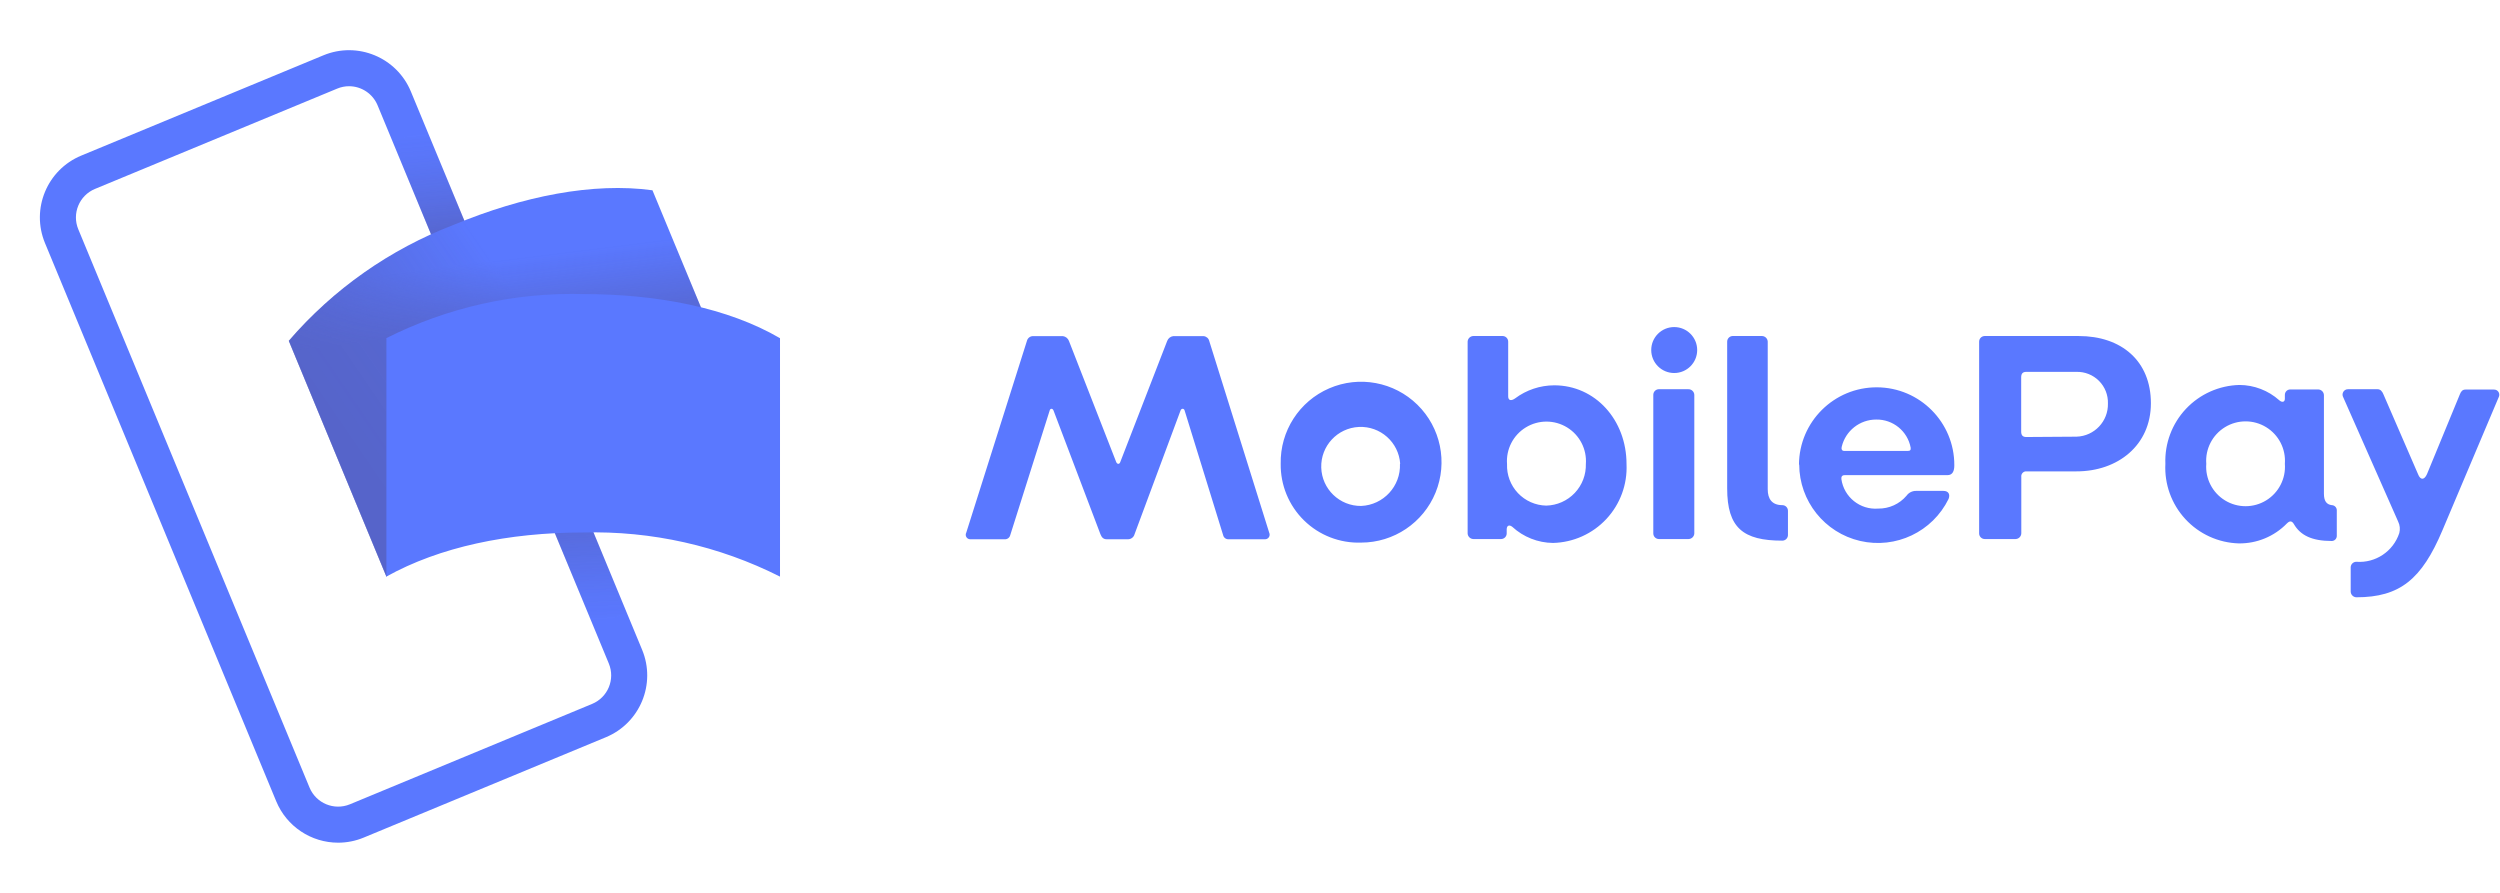
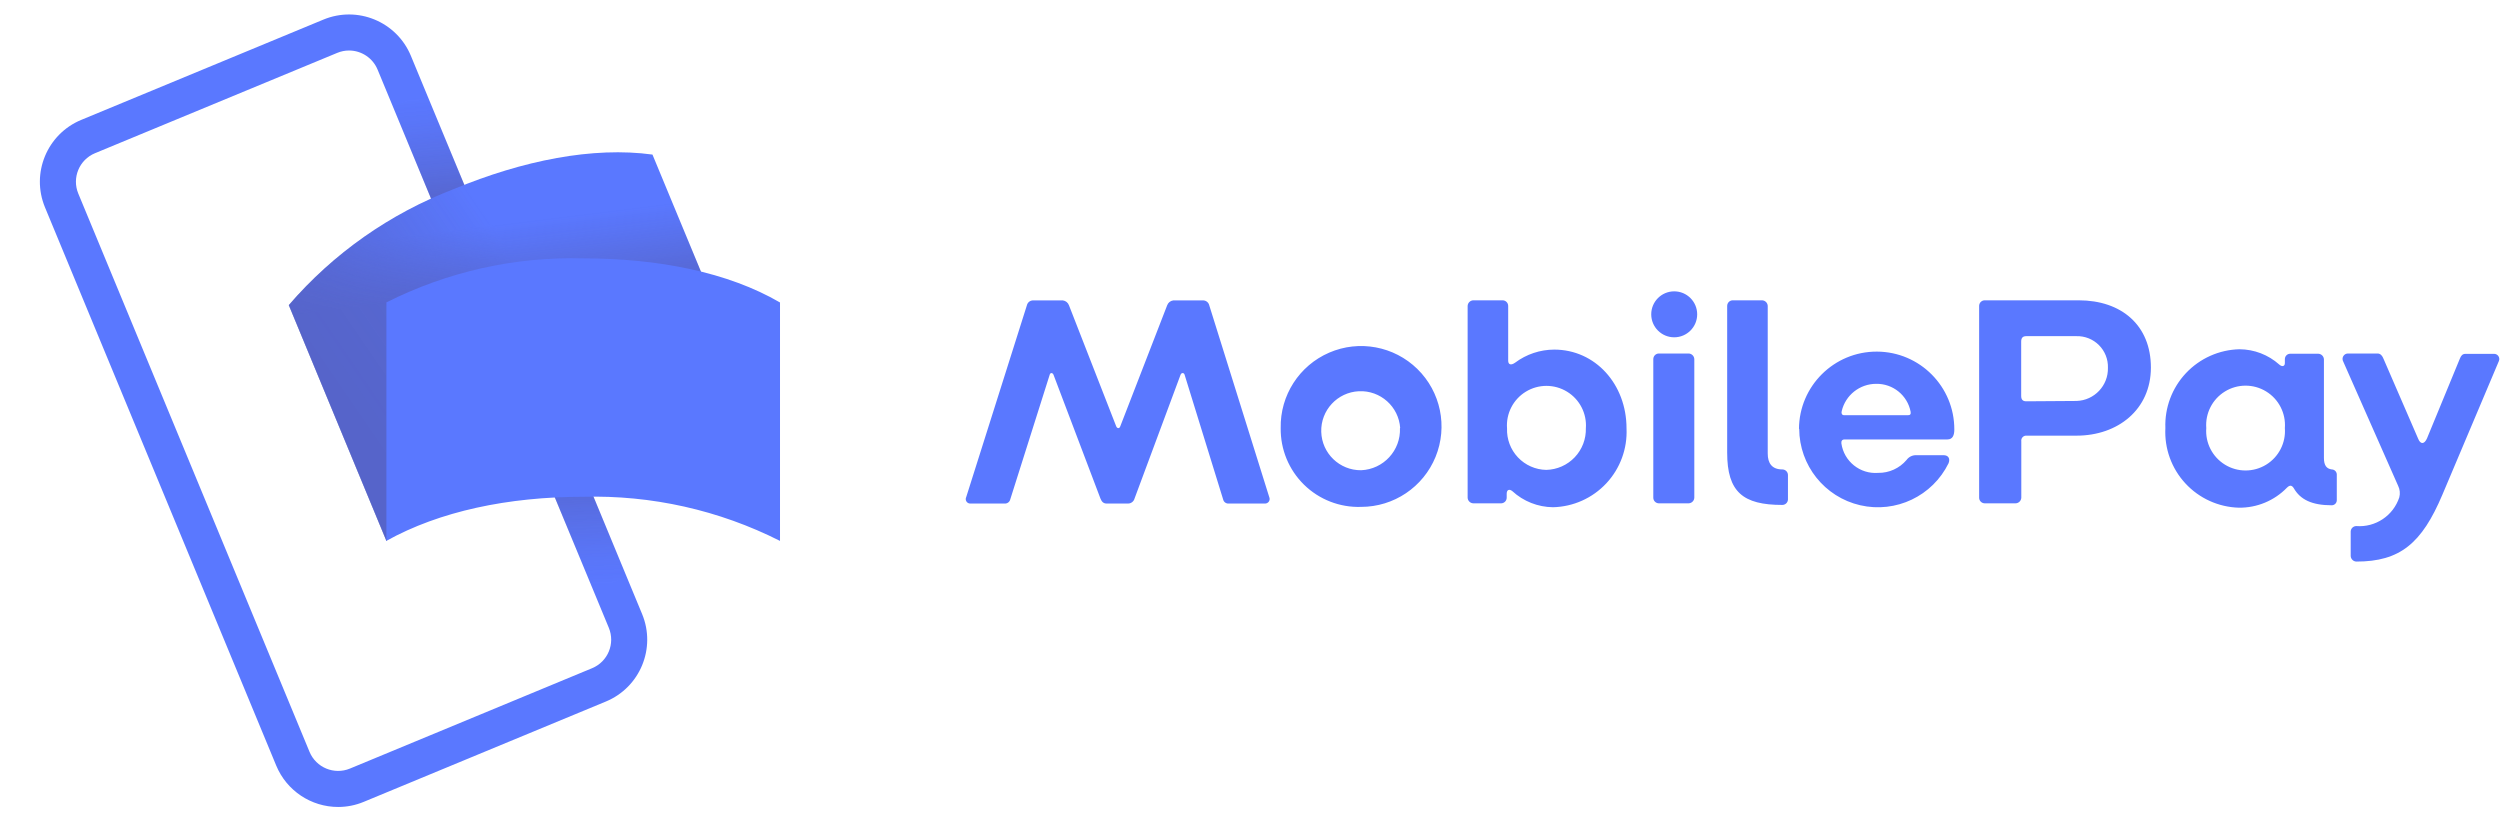
- <svg xmlns="http://www.w3.org/2000/svg" height="25" width="70" viewBox="-3.469 -0.784 217.594 70.547">
+ <svg xmlns="http://www.w3.org/2000/svg" height="23" width="70" viewBox="-3.469 -0.784 217.594 70.547">
  <linearGradient id="a" x1="48.743%" x2="52.403%" y1="76.002%" y2="-.583%">
    <stop offset="0" stop-color="#504678" />
    <stop offset=".302" stop-color="#504678" stop-opacity=".616" />
    <stop offset=".608" stop-color="#504678" stop-opacity=".283" />
    <stop offset=".852" stop-color="#504678" stop-opacity=".076" />
    <stop offset="1" stop-color="#504678" stop-opacity="0" />
  </linearGradient>
  <linearGradient id="b" x1="13.702%" x2="57.382%" y1="66.341%" y2="41.255%">
    <stop offset="0" stop-color="#504678" />
    <stop offset=".179" stop-color="#504678" stop-opacity=".872" />
    <stop offset=".526" stop-color="#504678" stop-opacity=".536" />
    <stop offset="1" stop-color="#504678" stop-opacity="0" />
  </linearGradient>
  <linearGradient id="c" x1="47.724%" x2="45.261%" y1="34.971%" y2="18.375%">
    <stop offset="0" stop-color="#504678" />
    <stop offset=".643" stop-color="#504678" stop-opacity=".332" />
    <stop offset="1" stop-color="#504678" stop-opacity="0" />
  </linearGradient>
  <g fill="none">
    <path d="M25.965 68.979a5.836 5.836 0 0 1-5.391-3.6L.447 16.791A5.827 5.827 0 0 1 3.6 9.178L24.681.447A5.825 5.825 0 0 1 32.293 3.6L52.42 52.19a5.827 5.827 0 0 1-3.153 7.61l-21.081 8.735a5.8 5.8 0 0 1-2.221.444zm.946-65.841c-.353 0-.703.07-1.029.207L4.8 12.076a2.689 2.689 0 0 0-1.455 3.514l20.127 48.591a2.693 2.693 0 0 0 3.514 1.456L48.067 56.9a2.689 2.689 0 0 0 1.455-3.514L29.395 4.8a2.694 2.694 0 0 0-2.484-1.662z" fill="#5a78ff" />
    <path d="M34.589 6.612h3.137v20.824h-3.137z" fill="url(#a)" opacity=".7" transform="rotate(-22.5 36.157 17.024)" />
    <path d="M43.554 26.884h3.137v23.572h-3.137z" fill="url(#a)" opacity=".7" transform="rotate(157.5 45.122 38.67)" />
    <path d="M44.523 35.724c-6.029 2.5-11.063 5.946-14.359 10.1L21.666 25.3a35.885 35.885 0 0 1 14.359-10.1c6.029-2.5 12.12-3.71 17.295-3.005l8.5 20.523a35.869 35.869 0 0 0-17.297 3.006z" fill="#5a78ff" />
    <g opacity=".4">
      <path d="M23.523 24.724c-6.029 2.5-11.063 5.946-14.359 10.1L.666 14.3A35.885 35.885 0 0 1 15.025 4.2C21.054 1.7 27.145.49 32.32 1.195l8.5 20.523a35.869 35.869 0 0 0-17.297 3.006z" fill="url(#b)" opacity=".9" transform="translate(21 11)" />
      <path d="M23.523 24.724c-6.029 2.5-11.063 5.946-14.359 10.1L.666 14.3A35.885 35.885 0 0 1 15.025 4.2C21.054 1.7 27.145.49 32.32 1.195l8.5 20.523a35.869 35.869 0 0 0-17.297 3.006z" fill="url(#c)" opacity=".7" transform="translate(21 11)" />
    </g>
    <path d="M47.292 41.981c-6.526 0-12.5 1.261-17.13 3.835V25.064a35.885 35.885 0 0 1 17.13-3.835c6.526 0 12.617 1.21 17.129 3.84v20.752a35.869 35.869 0 0 0-17.129-3.84zM80.63 42l5.28-16.69a.55.55 0 0 1 .49-.42h2.65a.65.65 0 0 1 .52.42l4.11 10.53c.08.21.29.23.36 0l4.08-10.53a.65.65 0 0 1 .52-.42h2.65a.55.55 0 0 1 .49.42L107 42a.4.4 0 0 1-.39.57h-3.15a.46.46 0 0 1-.47-.36l-3.35-10.84c-.05-.21-.29-.21-.36 0l-4 10.76a.59.59 0 0 1-.57.44h-1.85c-.29 0-.44-.16-.55-.44l-4.08-10.76c-.08-.21-.29-.21-.34 0l-3.43 10.84a.47.47 0 0 1-.49.36h-3a.39.39 0 0 1-.34-.57zM108 36a7 7 0 1 1 7 6.86 6.77 6.77 0 0 1-7-6.86zm10.4 0a3.44 3.44 0 1 0-3.4 3.67 3.53 3.53 0 0 0 3.38-3.67zm9.76 5.49c-.26-.21-.49-.13-.49.23v.34a.49.49 0 0 1-.47.49h-2.44a.51.51 0 0 1-.49-.49V25.37a.51.51 0 0 1 .49-.49h2.57a.49.49 0 0 1 .47.49v4.76c0 .34.23.44.6.18a5.71 5.71 0 0 1 3.41-1.14c3.56 0 6.29 3 6.29 6.86a6.56 6.56 0 0 1-6.4 6.86 5.32 5.32 0 0 1-3.54-1.4zm6.4-5.46a3.44 3.44 0 1 0-6.86 0 3.48 3.48 0 0 0 3.41 3.61 3.53 3.53 0 0 0 3.45-3.64zm5.69-9.93a2 2 0 1 1 4 0 2 2 0 0 1-4 0zm.18 16V30a.49.49 0 0 1 .47-.49h2.57a.51.51 0 0 1 .53.49v12.06a.51.51 0 0 1-.49.49h-2.61a.49.49 0 0 1-.47-.49zm6.43-3.96V25.37a.49.49 0 0 1 .47-.49h2.57a.51.51 0 0 1 .49.49v12.85c0 .83.36 1.38 1.27 1.38a.49.49 0 0 1 .49.49v2.13a.49.49 0 0 1-.49.47c-3.42 0-4.8-1.12-4.8-4.55zm6.25-2.06a6.76 6.76 0 1 1 13.52.05c0 .47-.13.86-.6.86h-8.94c-.23 0-.31.13-.29.34a3 3 0 0 0 3.2 2.57 3.18 3.18 0 0 0 2.47-1.12 1 1 0 0 1 .83-.42h2.39c.42 0 .6.29.44.7a6.85 6.85 0 0 1-13-3zm9.49-1.2c.18 0 .26-.08.23-.29a3 3 0 0 0-3-2.44 3.08 3.08 0 0 0-3 2.37c-.05.18 0 .36.21.36zm6.19 7.18V25.37a.49.49 0 0 1 .47-.49h8.19c3.74 0 6.29 2.18 6.29 5.85s-2.89 5.93-6.47 5.93h-4.34a.43.43 0 0 0-.47.49v4.91a.51.51 0 0 1-.49.49h-2.7a.49.49 0 0 1-.48-.49zm8.48-8.42a2.82 2.82 0 0 0 2.73-2.89 2.67 2.67 0 0 0-2.74-2.75h-4.37c-.31 0-.44.16-.44.47v4.73c0 .31.13.47.44.47zM185 36a6.61 6.61 0 0 1 6.45-6.86 5.24 5.24 0 0 1 3.46 1.33c.23.21.49.18.49-.13V30c0-.26.21-.47.47-.47h2.44a.51.51 0 0 1 .49.49v8.58c0 .65.23.94.68 1a.45.45 0 0 1 .44.42v2.26a.44.44 0 0 1-.44.44c-1.72 0-2.73-.49-3.3-1.48-.16-.26-.34-.31-.6-.05a5.74 5.74 0 0 1-4.19 1.74A6.59 6.59 0 0 1 185 36zm10.4 0a3.43 3.43 0 1 0-6.84 0 3.43 3.43 0 1 0 6.84 0zm5.73 11.13V45a.49.49 0 0 1 .49-.47 3.65 3.65 0 0 0 3.74-2.5 1.44 1.44 0 0 0-.1-1l-4.78-10.82a.47.47 0 0 1 .42-.7h2.57c.26 0 .42.21.52.47l3 6.92c.21.55.55.52.78 0l2.86-6.94c.1-.26.23-.42.49-.42h2.47a.45.45 0 0 1 .44.62l-4.92 11.64c-1.79 4.24-3.69 5.82-7.49 5.82a.51.51 0 0 1-.49-.49z" fill="#5a78ff" />
  </g>
</svg>
